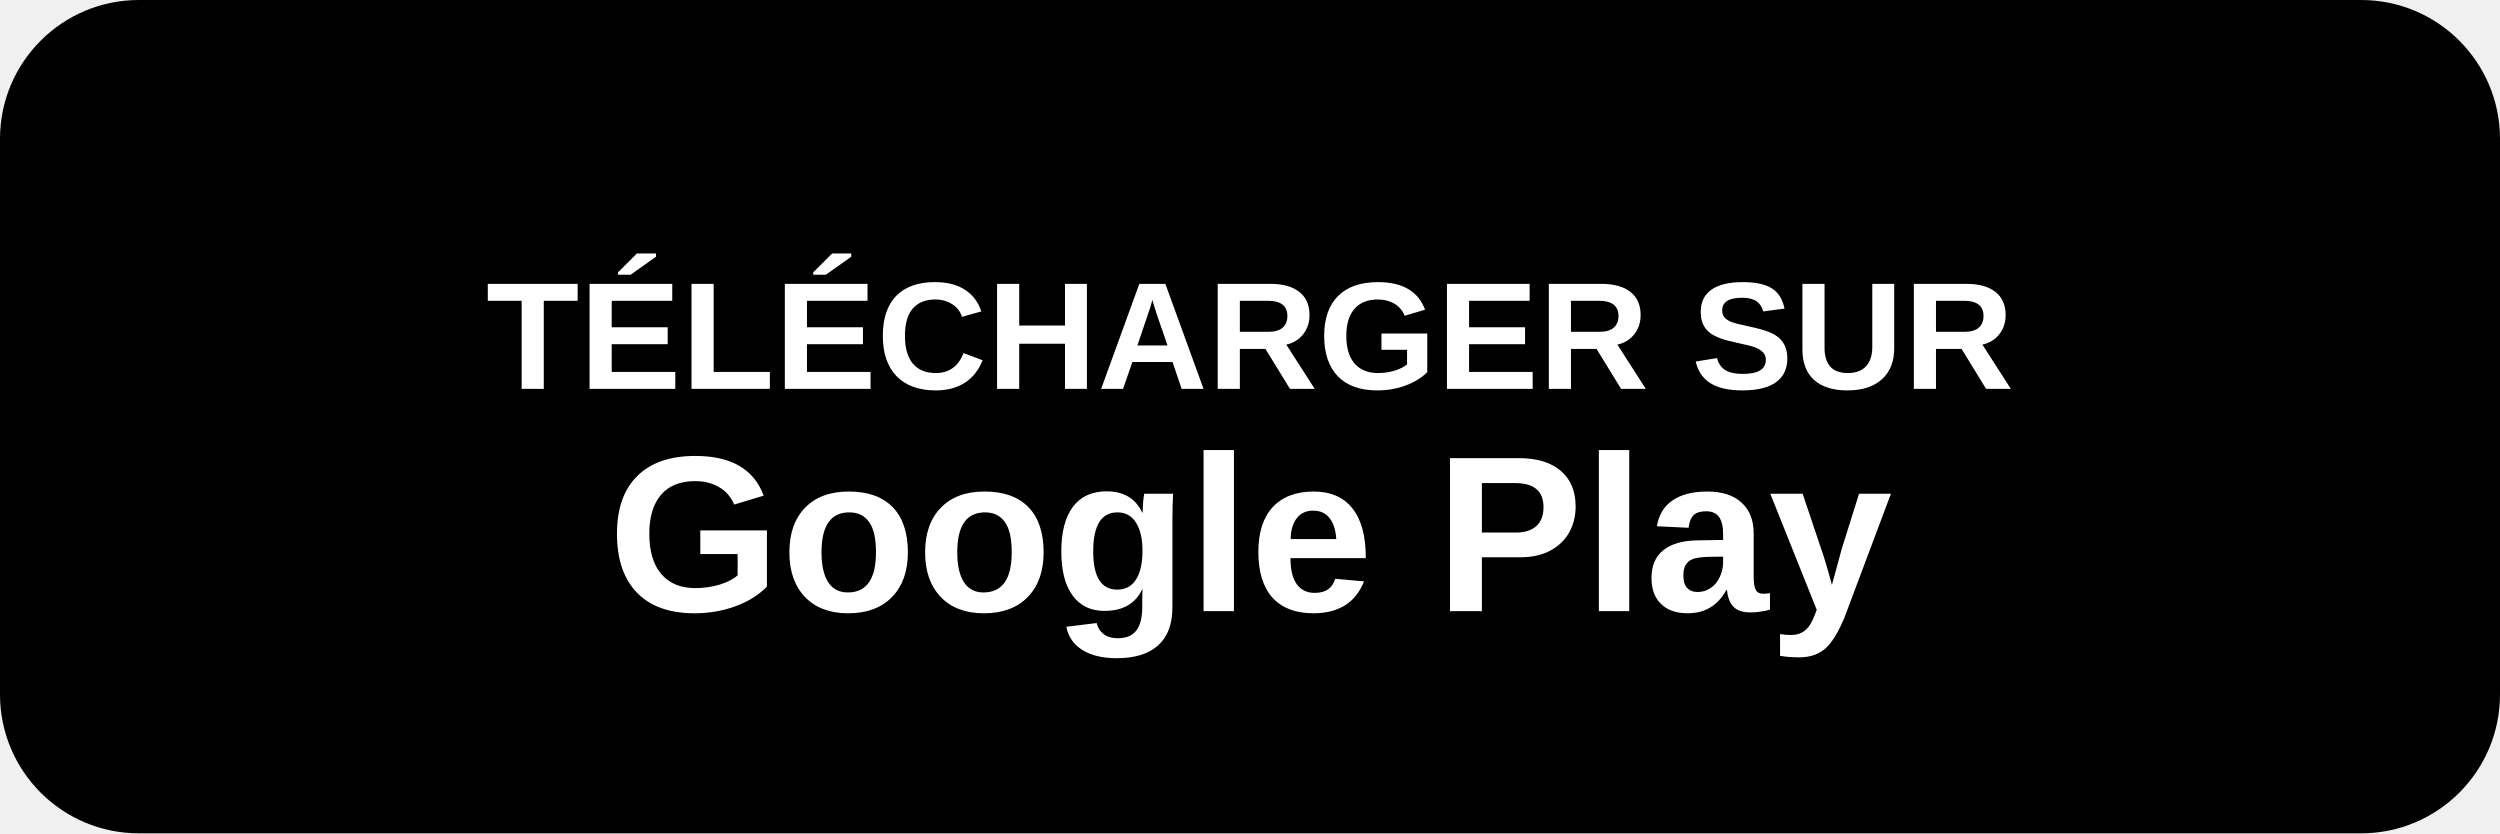
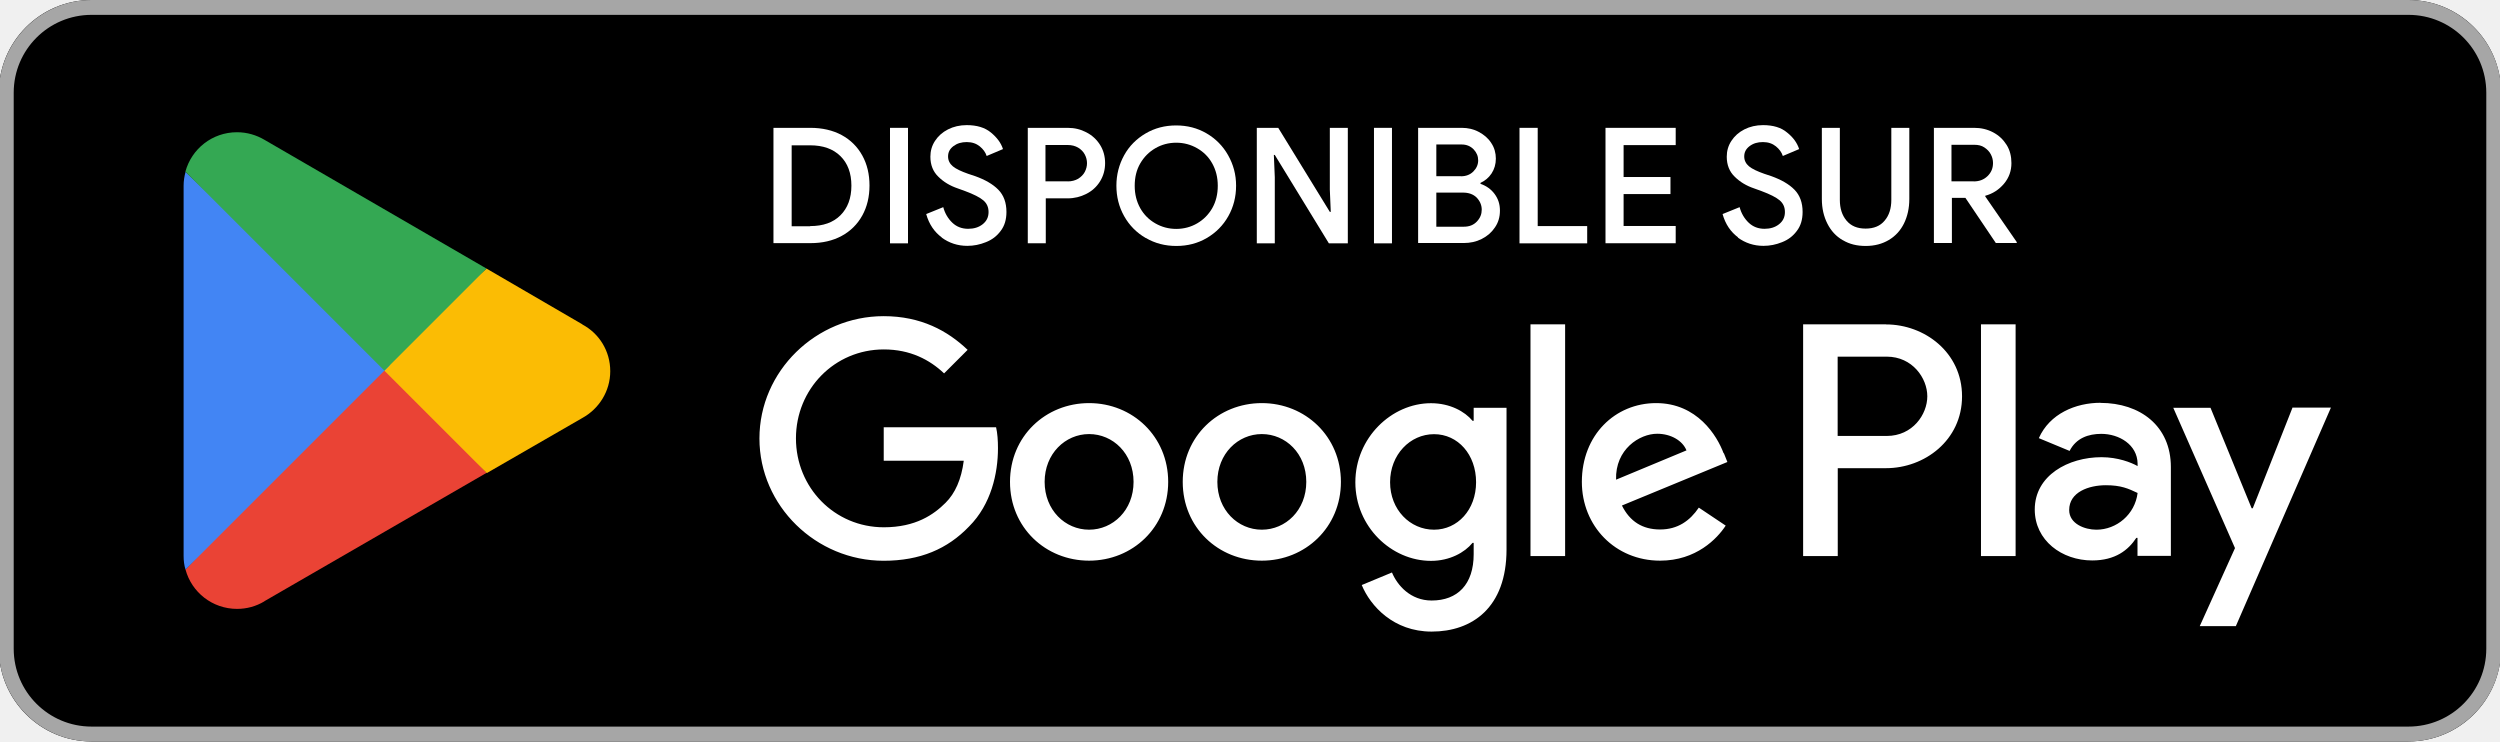
- <svg xmlns="http://www.w3.org/2000/svg" width="180" height="60" viewBox="0 0 180 60" fill="none">
-   <rect width="180" height="60" rx="10" fill="#000000" />
-   <text x="90" y="28" fill="#FFFFFF" font-family="Arial, sans-serif" font-size="11" text-anchor="middle" font-weight="bold">TÉLÉCHARGER SUR</text>
-   <text x="90" y="44" fill="#FFFFFF" font-family="Arial, sans-serif" font-size="16" text-anchor="middle" font-weight="bold">Google Play</text>
+ <svg xmlns="http://www.w3.org/2000/svg" id="artwork" version="1.1" viewBox="0 0 238.96 70.87">
+   <defs>
+     <style>
+       .st0 {
+         fill: #4285f4;
+       }
+ 
+       .st1 {
+         isolation: isolate;
+       }
+ 
+       .st2 {
+         fill: #a6a6a6;
+       }
+ 
+       .st3 {
+         fill: #34a853;
+       }
+ 
+       .st4 {
+         fill: #fbbc04;
+       }
+ 
+       .st5 {
+         fill: #fff;
+       }
+ 
+       .st6 {
+         fill: #ea4335;
+       }
+     </style>
+   </defs>
+   <g>
+     <rect x="-.11" y="0" width="239.17" height="70.87" rx="8.86" ry="8.86" />
+     <path class="st2" d="M230.21,1.42c4.11,0,7.44,3.33,7.44,7.44v53.15c0,4.11-3.33,7.44-7.44,7.44H8.75c-4.11,0-7.44-3.33-7.44-7.44V8.86C1.31,4.75,4.64,1.42,8.75,1.42h221.46M230.21,0H8.75C3.88,0-.11,3.99-.11,8.86v53.15c0,4.87,3.99,8.86,8.86,8.86h221.46c4.87,0,8.86-3.99,8.86-8.86V8.86C239.07,3.99,235.08,0,230.21,0h0Z" />
+     <path class="st5" d="M120.61,38.53c-4.16,0-7.56,3.17-7.56,7.53s3.4,7.53,7.56,7.53,7.56-3.19,7.56-7.53-3.4-7.53-7.56-7.53ZM120.61,50.63c-2.29,0-4.25-1.88-4.25-4.57s1.97-4.57,4.25-4.57,4.25,1.86,4.25,4.57-1.97,4.57-4.25,4.57ZM104.1,38.53c-4.16,0-7.56,3.17-7.56,7.53s3.4,7.53,7.56,7.53,7.56-3.19,7.56-7.53-3.4-7.53-7.56-7.53ZM104.1,50.63c-2.29,0-4.25-1.88-4.25-4.57s1.97-4.57,4.25-4.57,4.25,1.86,4.25,4.57-1.97,4.57-4.25,4.57ZM84.47,40.85v3.19h7.65c-.23,1.79-.83,3.12-1.74,4.02-1.12,1.12-2.85,2.34-5.9,2.34-4.71,0-8.4-3.79-8.4-8.5s3.69-8.5,8.4-8.5c2.53,0,4.39.99,5.76,2.29l2.25-2.25c-1.91-1.82-4.45-3.22-8.03-3.22-6.45,0-11.87,5.24-11.87,11.69s5.42,11.69,11.87,11.69c3.49,0,6.11-1.13,8.17-3.28,2.11-2.11,2.76-5.08,2.76-7.48,0-.74-.05-1.44-.18-2h-10.75v.02ZM164.75,43.33c-.62-1.68-2.53-4.8-6.45-4.8s-7.1,3.05-7.1,7.53c0,4.22,3.19,7.53,7.48,7.53,3.45,0,5.46-2.11,6.27-3.35l-2.57-1.72c-.85,1.26-2.02,2.09-3.7,2.09s-2.89-.76-3.65-2.29l10.08-4.16-.34-.85h0l-.02.02ZM154.47,45.85c-.09-2.91,2.25-4.39,3.93-4.39,1.31,0,2.43.66,2.8,1.59l-6.73,2.8ZM146.29,53.15h3.31v-22.15h-3.31v22.15ZM140.86,40.22h-.11c-.74-.89-2.16-1.68-3.97-1.68-3.77,0-7.23,3.31-7.23,7.56s3.45,7.51,7.23,7.51c1.79,0,3.22-.8,3.97-1.72h.11v1.08c0,2.89-1.54,4.43-4.02,4.43-2.02,0-3.28-1.45-3.79-2.68l-2.89,1.2c.83,2,3.03,4.45,6.68,4.45,3.88,0,7.16-2.29,7.16-7.85v-13.54h-3.14s0,1.22,0,1.22ZM137.07,50.63c-2.29,0-4.2-1.91-4.2-4.54s1.91-4.59,4.2-4.59,4.02,1.95,4.02,4.59-1.77,4.54-4.02,4.54ZM180.27,31h-7.92v22.15h3.31v-8.4h4.62c3.67,0,7.26-2.66,7.26-6.87s-3.6-6.87-7.26-6.87h-.02ZM180.34,41.67h-4.69v-7.58h4.69c2.46,0,3.88,2.06,3.88,3.79s-1.4,3.79-3.88,3.79h0ZM200.78,38.5c-2.39,0-4.87,1.05-5.9,3.38l2.94,1.22c.62-1.22,1.79-1.63,3.03-1.63,1.7,0,3.45,1.03,3.47,2.85v.23c-.6-.34-1.88-.85-3.45-.85-3.17,0-6.38,1.74-6.38,5,0,2.96,2.59,4.87,5.49,4.87,2.21,0,3.45-.99,4.22-2.16h.11v1.72h3.19v-8.49c0-3.93-2.94-6.13-6.73-6.13h0l.02-.02ZM200.37,50.63c-1.08,0-2.59-.55-2.59-1.88,0-1.72,1.88-2.37,3.51-2.37,1.45,0,2.14.32,3.03.74-.25,2.06-2.02,3.51-3.93,3.51h-.02ZM219.12,38.98l-3.79,9.6h-.11l-3.93-9.6h-3.56l5.9,13.41-3.37,7.46h3.45l9.09-20.89h-3.69v.02ZM189.35,53.15h3.31v-22.15h-3.31v22.15Z" />
+     <g>
+       <path class="st6" d="M36.6,34.41l-18.87,20.02h0c.58,2.18,2.57,3.77,4.93,3.77.94,0,1.82-.25,2.59-.71l.05-.04,21.22-12.26-9.94-10.82.02.04Z" />
+       <path class="st4" d="M55.68,31h-.02l-9.16-5.33-10.33,9.19,10.36,10.36,9.12-5.26c1.59-.87,2.68-2.55,2.68-4.48s-1.06-3.61-2.66-4.46h0v-.02Z" />
+       <path class="st0" d="M17.73,16.44c-.11.43-.18.85-.18,1.31v35.38c0,.46.05.89.18,1.31l19.51-19.51s-19.51-18.5-19.51-18.5Z" />
+       <path class="st3" d="M36.74,35.43l9.76-9.76-21.21-12.3c-.78-.46-1.67-.73-2.64-.73-2.36,0-4.34,1.59-4.93,3.77h0l19.01,19.01h0Z" />
+     </g>
+   </g>
+   <g class="st1">
+     <path class="st5" d="M73.93,12.22h3.53c1.13,0,2.14.23,2.99.69s1.51,1.12,1.97,1.95c.46.83.69,1.79.69,2.87s-.23,2.04-.69,2.87-1.12,1.49-1.97,1.95-1.84.69-2.99.69h-3.53v-11.04.02ZM77.44,21.61c1.24,0,2.2-.34,2.89-1.03s1.05-1.63,1.05-2.83-.35-2.14-1.05-2.83-1.67-1.03-2.89-1.03h-1.77v7.74h1.77v-.02Z" />
+     <path class="st5" d="M85.07,12.22h1.72v11.04h-1.72v-11.04Z" />
+     <path class="st5" d="M90.04,22.71c-.73-.53-1.24-1.28-1.51-2.25l1.63-.66c.16.6.46,1.1.87,1.49s.92.58,1.51.58c.55,0,1.01-.14,1.38-.43s.57-.67.57-1.17c0-.46-.16-.83-.5-1.12s-.92-.58-1.75-.89l-.69-.25c-.74-.25-1.36-.62-1.86-1.12-.5-.48-.76-1.12-.76-1.91,0-.55.14-1.05.44-1.51s.71-.83,1.24-1.1,1.13-.41,1.79-.41c.97,0,1.74.23,2.32.71s.96.99,1.15,1.58l-1.56.66c-.11-.35-.34-.66-.66-.92s-.73-.41-1.24-.41-.92.12-1.28.39c-.35.27-.51.58-.51.99,0,.37.16.69.46.94.3.25.8.48,1.45.71l.69.23c.94.34,1.68.76,2.2,1.29s.78,1.24.78,2.13c0,.73-.18,1.33-.55,1.81-.37.5-.83.85-1.42,1.08-.57.23-1.15.35-1.77.35-.92,0-1.74-.27-2.46-.8l.04-.02Z" />
+     <path class="st5" d="M98.22,12.22h3.83c.66,0,1.24.14,1.79.43.55.28.99.69,1.31,1.2s.48,1.1.48,1.74-.16,1.22-.48,1.74-.76.92-1.31,1.2-1.15.43-1.79.43h-2.09v4.29h-1.72v-11.04l-.02.02ZM102.06,17.34c.37,0,.71-.09.99-.25.28-.18.5-.39.64-.66s.21-.55.21-.83-.07-.57-.21-.83c-.14-.27-.35-.48-.64-.66-.28-.16-.6-.25-.99-.25h-2.13v3.47s2.13,0,2.13,0Z" />
+     <path class="st5" d="M109.51,22.75c-.87-.51-1.56-1.2-2.06-2.09s-.74-1.86-.74-2.91.25-2.02.74-2.91,1.19-1.58,2.06-2.09,1.84-.76,2.91-.76,2.04.25,2.91.76c.87.51,1.56,1.2,2.06,2.09.5.89.76,1.84.76,2.91s-.25,2.04-.74,2.91c-.5.89-1.19,1.58-2.06,2.09-.87.51-1.84.76-2.91.76s-2.04-.25-2.91-.76h-.02ZM114.43,21.35c.6-.35,1.08-.83,1.44-1.45.35-.62.53-1.33.53-2.14s-.18-1.51-.53-2.14-.83-1.1-1.44-1.45-1.28-.53-2-.53-1.4.18-2,.53-1.08.83-1.44,1.45-.53,1.33-.53,2.14.18,1.51.53,2.14c.35.62.83,1.1,1.44,1.45s1.28.53,2,.53,1.4-.18,2-.53Z" />
+     <path class="st5" d="M120.12,12.22h2.06l4.93,8.03h.09l-.09-2.13v-5.9h1.72v11.04h-1.81l-5.17-8.45h-.09l.09,2.13v6.32h-1.72s0-11.04,0-11.04Z" />
+     <path class="st5" d="M131.33,12.22h1.72v11.04h-1.72v-11.04Z" />
+     <path class="st5" d="M135.57,12.22h4.15c.58,0,1.13.12,1.63.39.5.27.9.6,1.19,1.06.3.44.44.96.44,1.49s-.14,1.01-.41,1.42c-.27.41-.64.71-1.06.9v.09c.55.19,1.01.51,1.35.97s.51.97.51,1.59-.16,1.15-.48,1.61c-.32.48-.73.83-1.26,1.1-.53.27-1.1.39-1.74.39h-4.34v-11.04l.02.02ZM139.64,16.85c.5,0,.89-.16,1.19-.46s.46-.66.46-1.06-.14-.74-.44-1.06c-.3-.3-.67-.46-1.15-.46h-2.41v3.03h2.34l.02.02ZM139.91,21.67c.53,0,.94-.16,1.26-.5s.46-.71.46-1.13-.16-.81-.48-1.15c-.32-.32-.76-.48-1.31-.48h-2.55v3.26h2.62Z" />
+     <path class="st5" d="M145.26,12.22h1.72v9.39h4.73v1.65h-6.47v-11.04h.02Z" />
+     <path class="st5" d="M153.46,12.22h6.71v1.65h-4.98v3.05h4.48v1.63h-4.48v3.05h4.98v1.65h-6.71v-11.04.02Z" />
+     <path class="st5" d="M166.16,22.71c-.73-.53-1.24-1.28-1.51-2.25l1.63-.66c.16.6.46,1.1.87,1.49.41.39.92.58,1.51.58.55,0,1.01-.14,1.38-.43s.57-.67.57-1.17c0-.46-.16-.83-.5-1.12s-.92-.58-1.75-.89l-.69-.25c-.74-.25-1.36-.62-1.86-1.12-.5-.48-.76-1.12-.76-1.91,0-.55.14-1.05.44-1.51s.71-.83,1.24-1.1,1.13-.41,1.79-.41c.96,0,1.74.23,2.3.71.58.46.96.99,1.15,1.58l-1.56.66c-.11-.35-.34-.66-.66-.92s-.73-.41-1.24-.41-.92.12-1.28.39c-.35.27-.51.58-.51.99,0,.37.16.69.46.94.3.25.8.48,1.45.71l.69.23c.94.34,1.68.76,2.2,1.29s.78,1.24.78,2.13c0,.73-.18,1.33-.55,1.81-.37.5-.83.85-1.42,1.08-.57.23-1.15.35-1.77.35-.92,0-1.74-.27-2.46-.8l.05-.02Z" />
+     <path class="st5" d="M176.14,22.96c-.64-.37-1.12-.89-1.47-1.58s-.53-1.47-.53-2.36v-6.8h1.72v6.89c0,.81.21,1.47.64,1.98s1.03.76,1.82.76,1.4-.25,1.82-.76c.43-.5.64-1.17.64-1.98v-6.89h1.72v6.8c0,.89-.18,1.67-.51,2.34s-.81,1.2-1.45,1.58c-.62.37-1.36.57-2.21.57s-1.56-.18-2.18-.55Z" />
+     <path class="st5" d="M184.82,12.22h3.88c.66,0,1.26.14,1.81.43s.97.69,1.29,1.2.46,1.1.46,1.74c0,.74-.23,1.4-.71,1.97-.48.57-1.08.96-1.79,1.15v.07l3.01,4.36v.09h-2l-2.91-4.32h-1.29v4.32h-1.72v-11.04l-.04.04ZM188.66,17.34c.51,0,.96-.16,1.31-.5s.53-.74.53-1.26c0-.28-.07-.57-.21-.83-.14-.27-.35-.48-.62-.66-.27-.18-.58-.25-.96-.25h-2.18v3.49h2.13Z" />
+   </g>
</svg>
